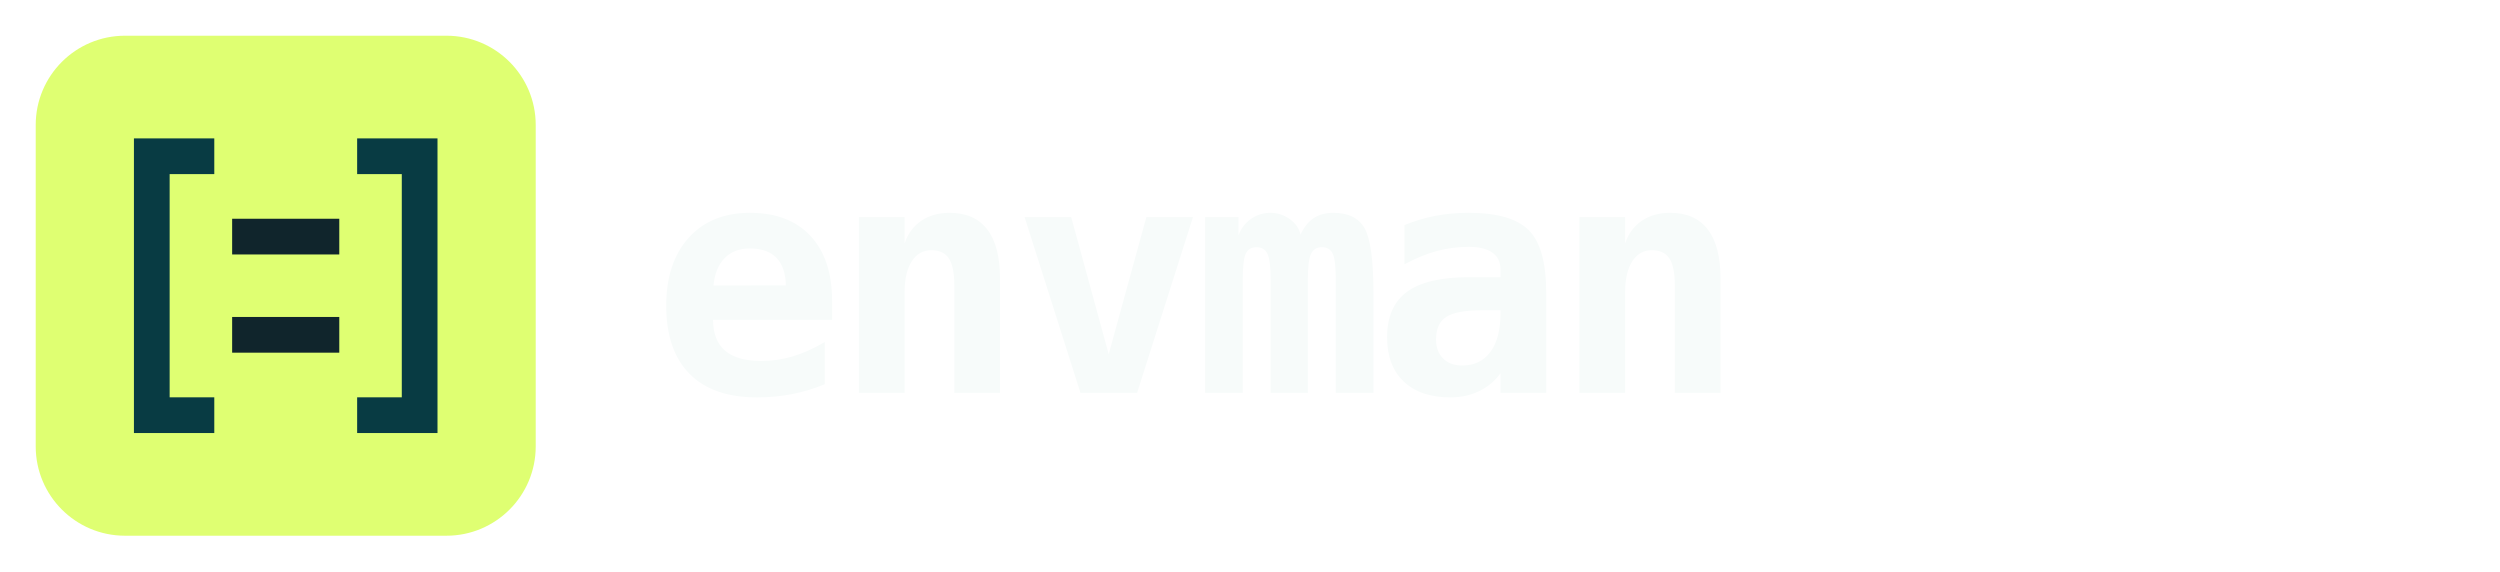
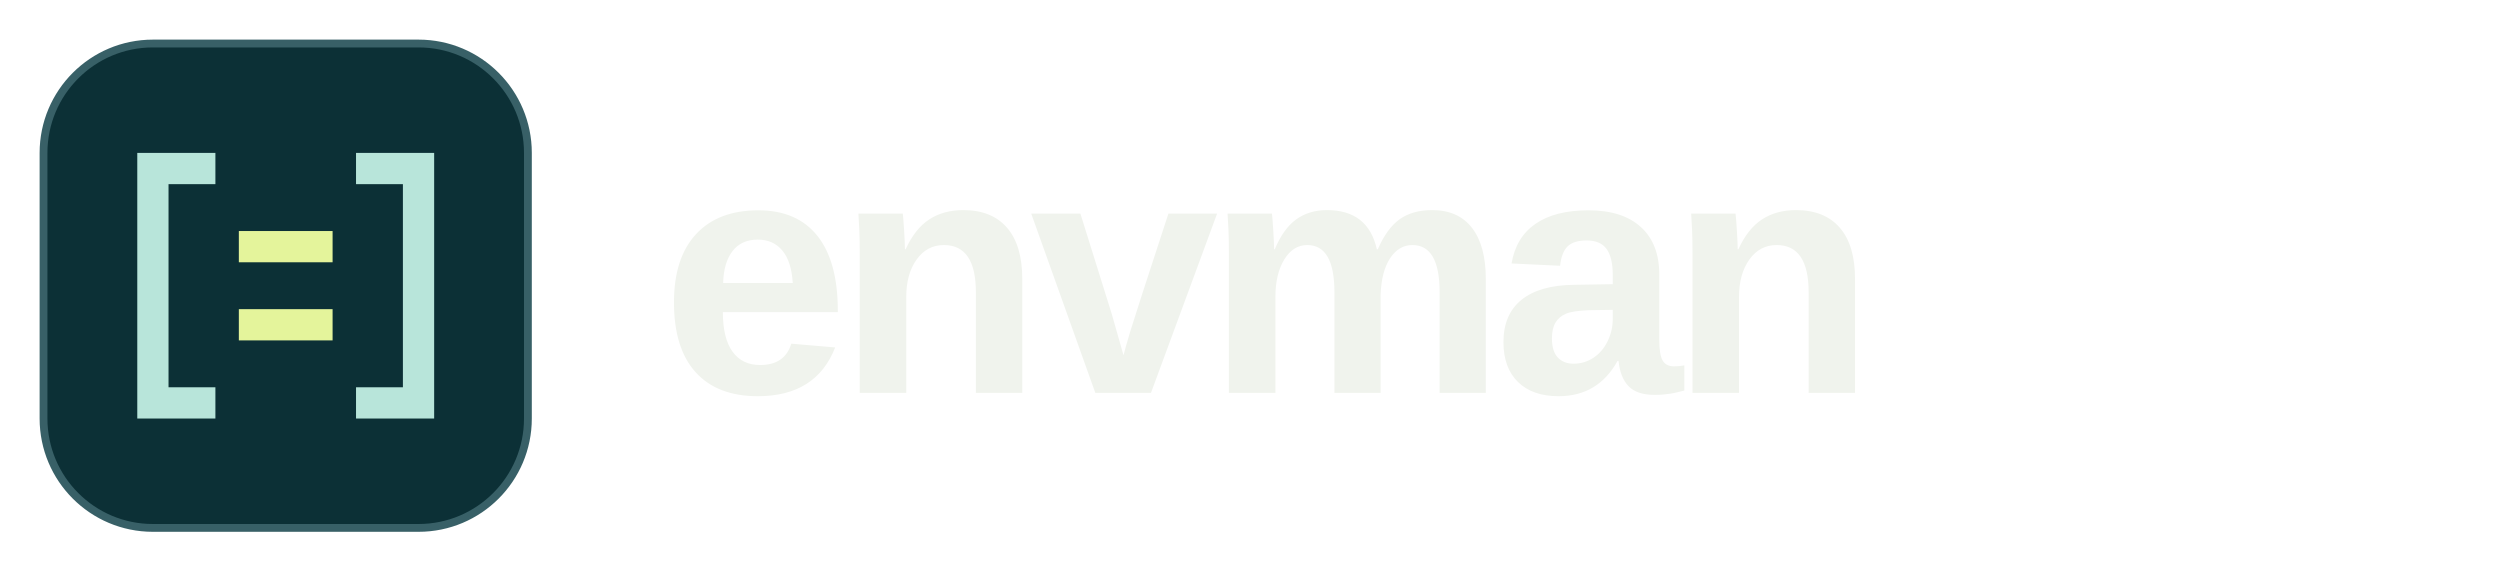
<svg xmlns="http://www.w3.org/2000/svg" viewBox="0 0 560 128" role="img" aria-labelledby="title desc">
-   <rect x="8" y="8" width="112" height="112" rx="20" fill="#dfff72" />
-   <path d="M48 35H34v58h14M80 35h14v58H80" fill="none" stroke="#083b43" stroke-width="8" />
-   <path d="M52 53h24M52 75h24" fill="none" stroke="#10252c" stroke-width="8" />
-   <text x="146" y="88" fill="#f7fbfa" font-family="ui-monospace, SFMono-Regular, Menlo, Consolas, monospace" font-size="72" font-weight="750" letter-spacing="-3">envman</text>
+   <svg x="8" y="8" width="112" height="112" viewBox="0 0 64 64">
+     <rect x="1" y="1" width="62" height="62" rx="14" fill="#0c3036" stroke="#386067" stroke-width="1" />
+     <path d="M23 17h-8v30h8M41 17h8v30h-8" fill="none" stroke="#b8e5da" stroke-width="4" />
+     <path d="M26 27h12M26 37h12" fill="none" stroke="#e4f49b" stroke-width="4" />
+   </svg>
+   <text x="148" y="88" fill="#f0f3ed" font-family="Arial, Helvetica, sans-serif" font-size="76" font-weight="600" letter-spacing="-3">envman</text>
</svg>
